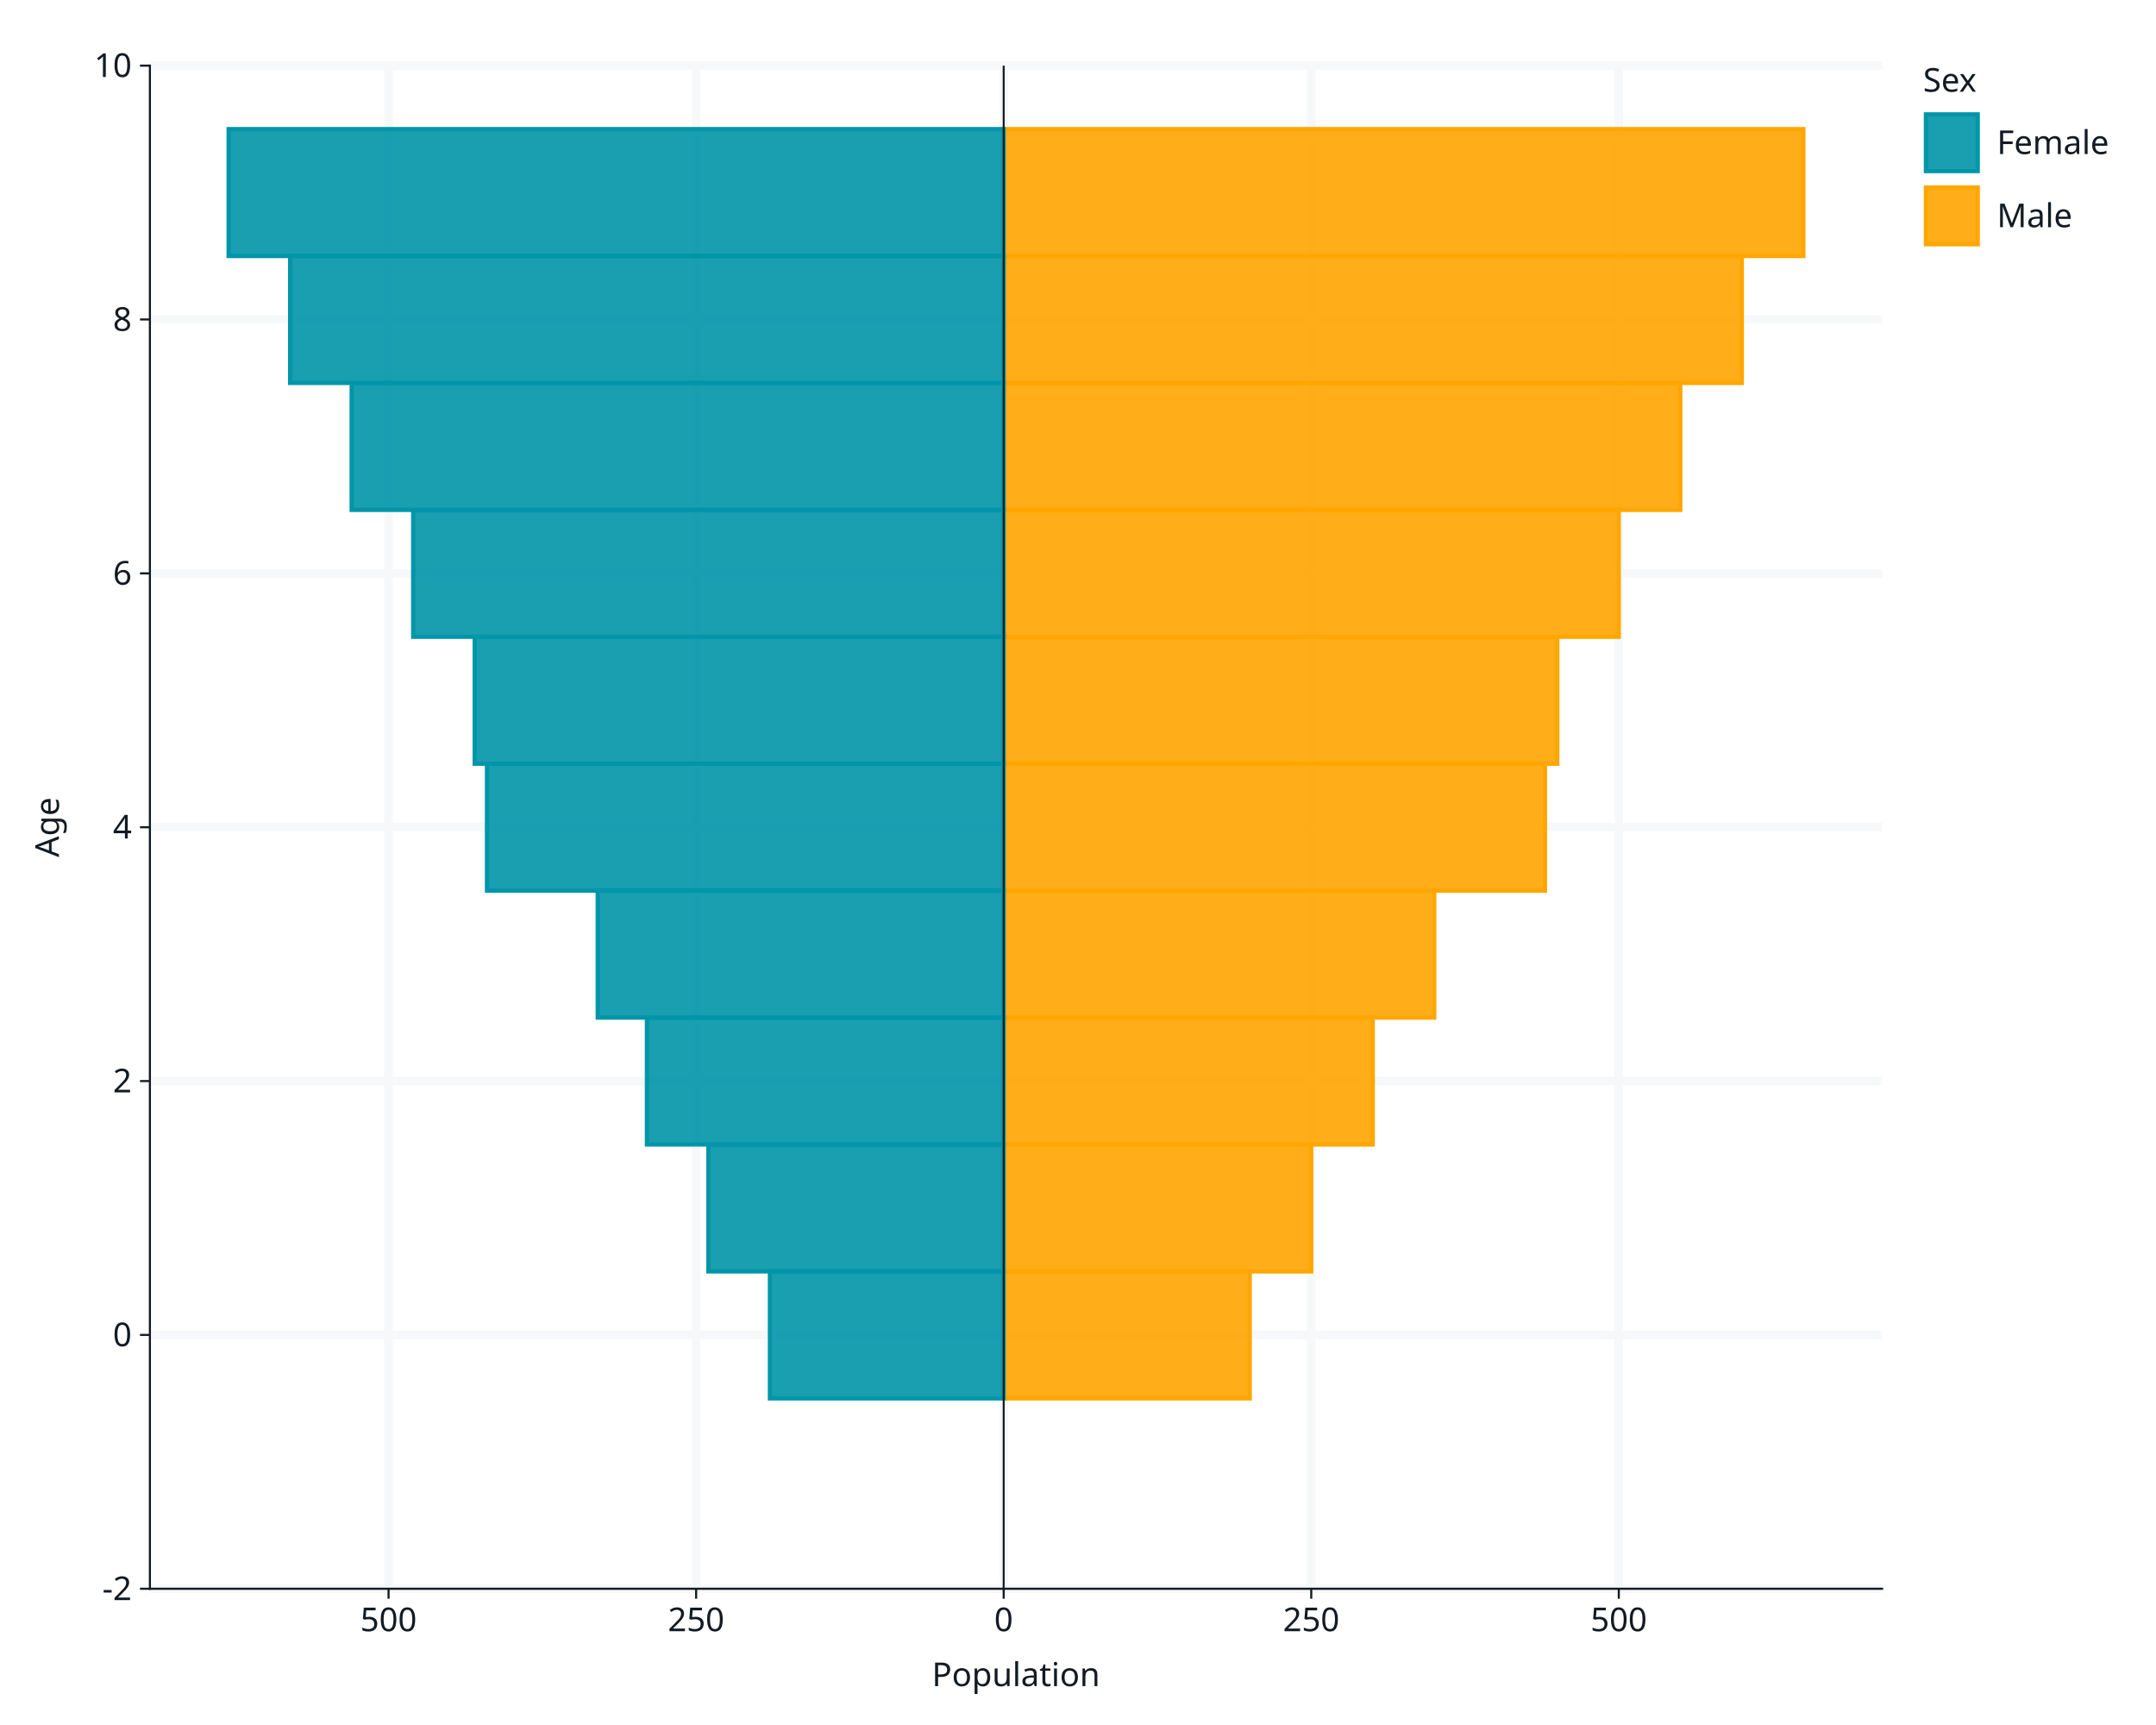
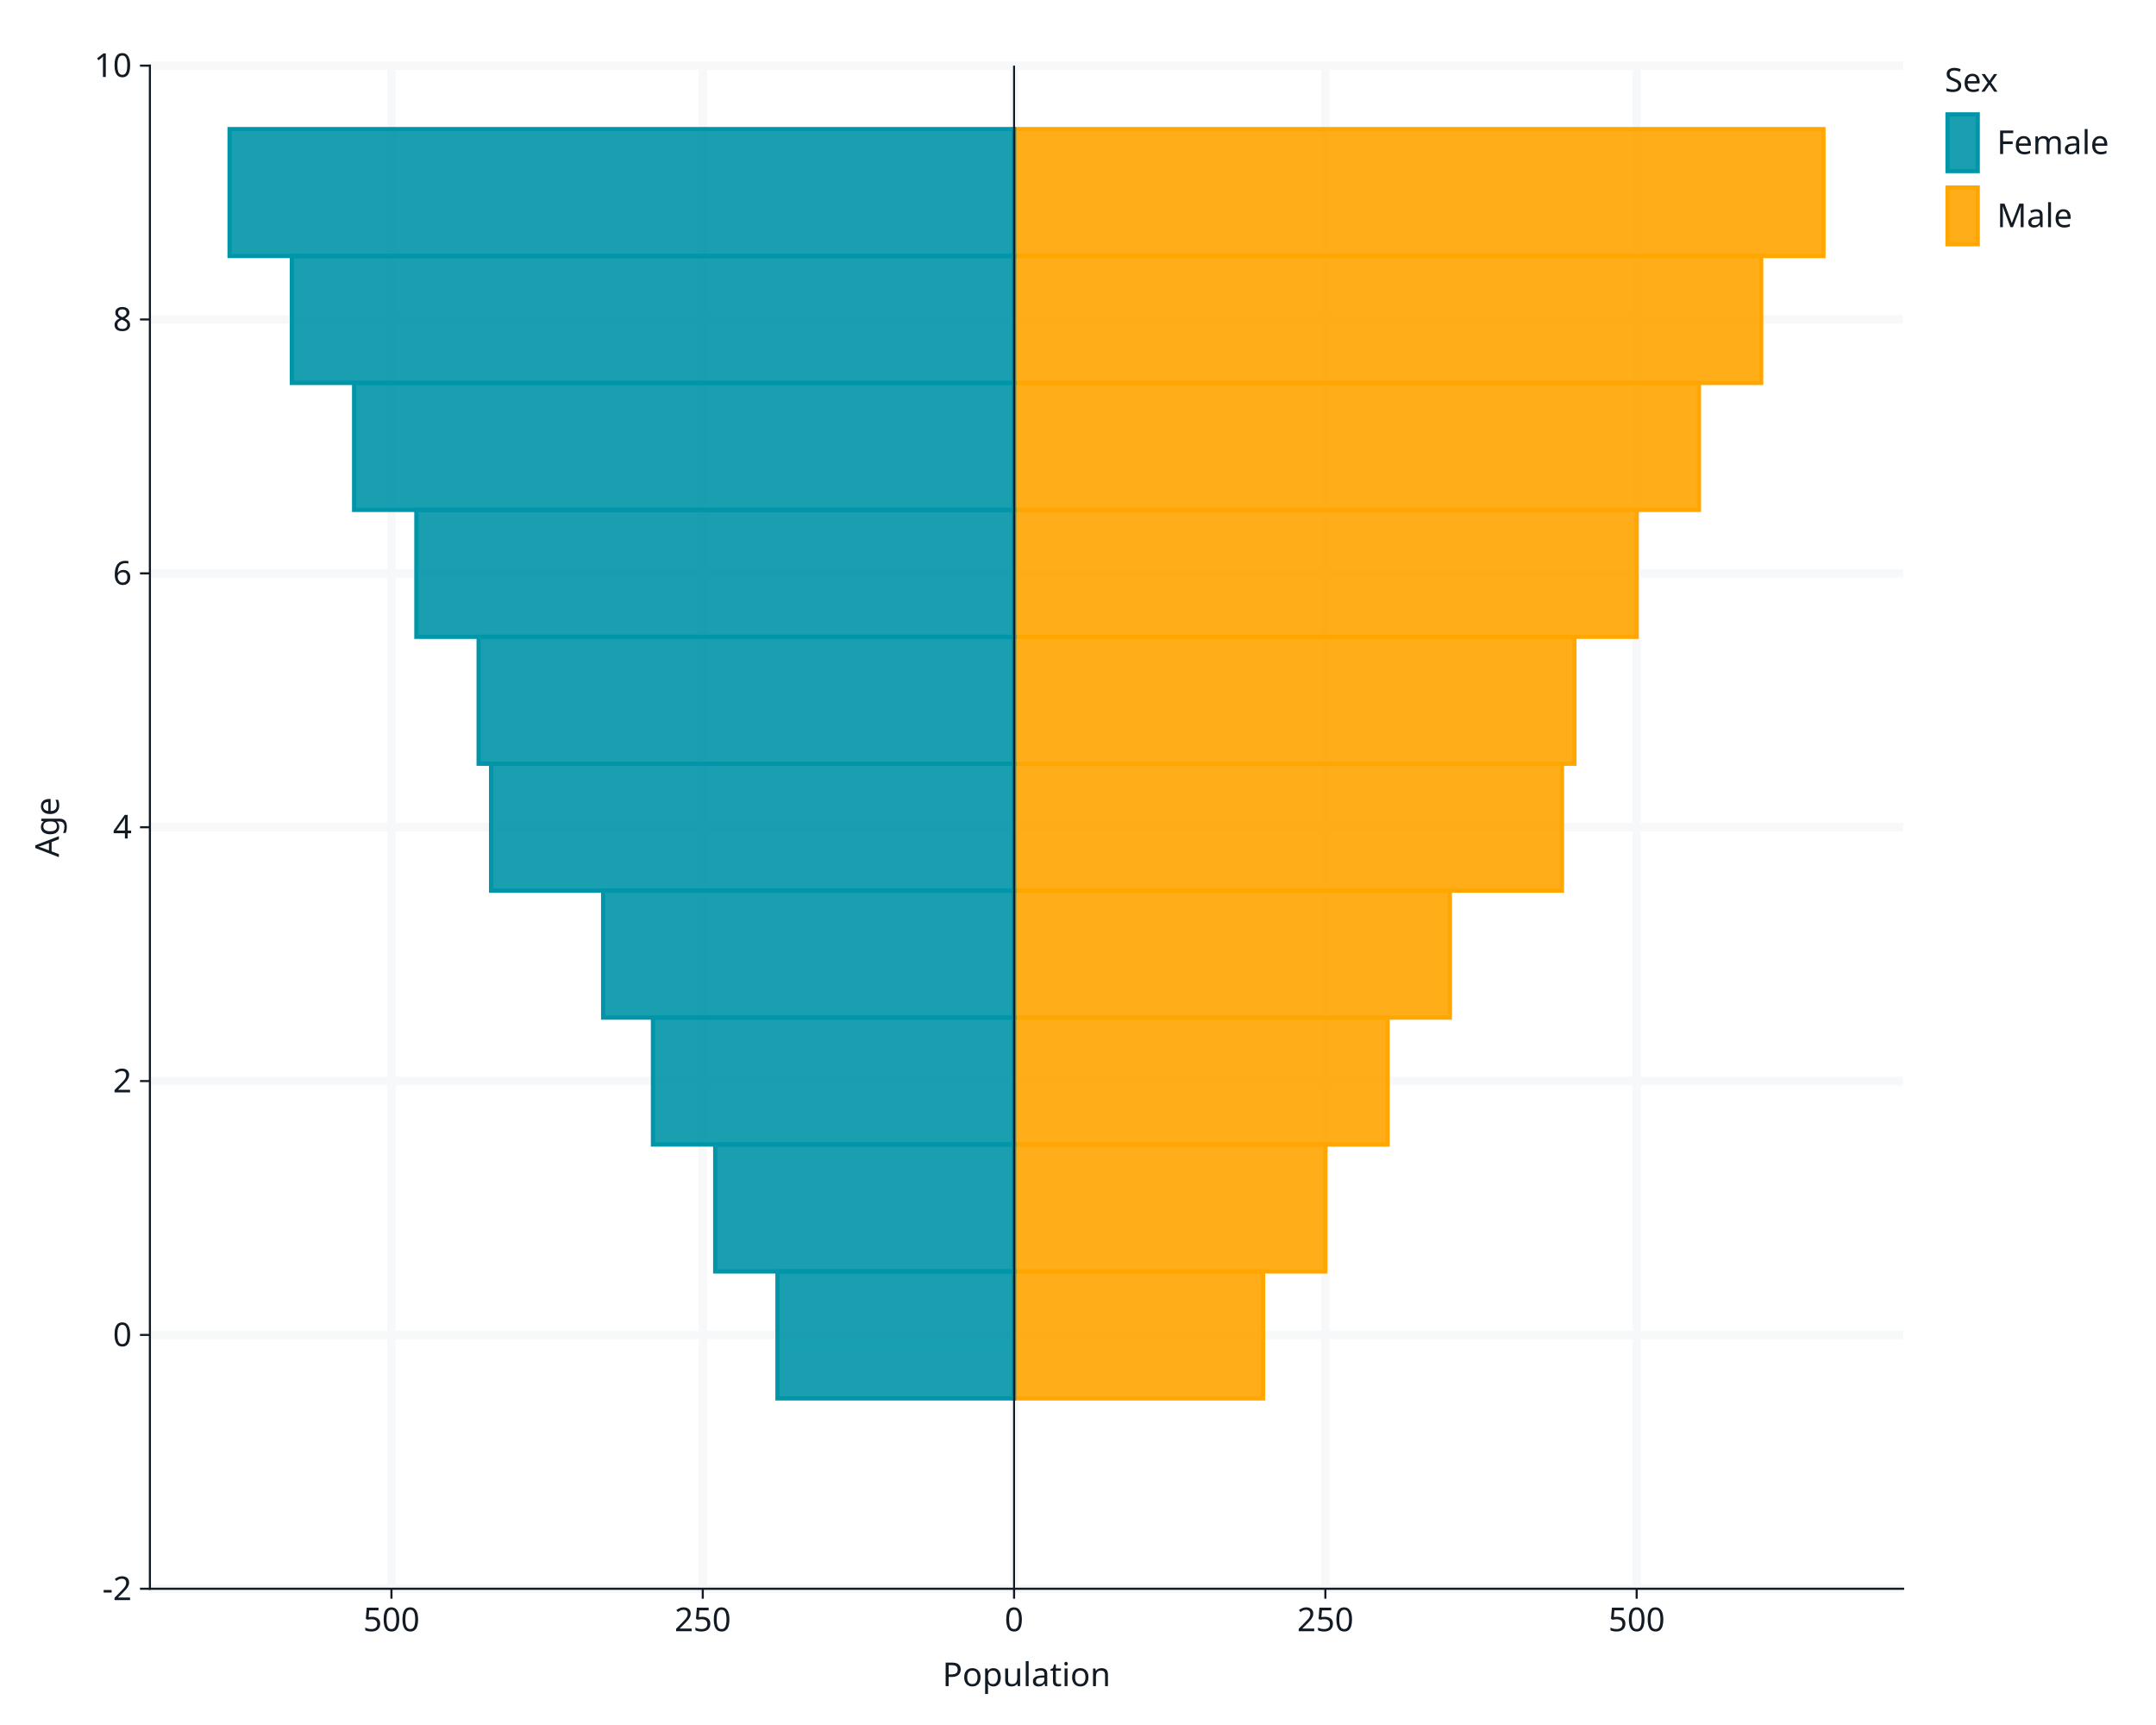
<svg xmlns="http://www.w3.org/2000/svg" class="svglite" data-engine-version="2.0" width="720.00pt" height="576.00pt" viewBox="0 0 720.00 576.00">
  <defs>
    <style type="text/css">
    .svglite line, .svglite polyline, .svglite polygon, .svglite path, .svglite rect, .svglite circle {
      fill: none;
      stroke: #000000;
      stroke-linecap: round;
      stroke-linejoin: round;
      stroke-miterlimit: 10.00;
    }
  </style>
  </defs>
  <rect width="100%" height="100%" style="stroke: none; fill: #FFFFFF;" />
  <defs>
    <clipPath id="cpMC4wMHw3MjAuMDB8MC4wMHw1NzYuMDA=">
      <rect x="0.00" y="0.00" width="720.00" height="576.00" />
    </clipPath>
  </defs>
  <g clip-path="url(#cpMC4wMHw3MjAuMDB8MC4wMHw1NzYuMDA=)">
    <rect x="0.00" y="0.00" width="720.00" height="576.00" style="stroke-width: 1.07; stroke: #FFFFFF; fill: #FFFFFF;" />
-     <rect x="50.06" y="21.92" width="578.46" height="508.60" style="stroke-width: 1.07; stroke: #FFFFFF; fill: #FFFFFF;" />
-     <polyline points="50.06,530.51 628.52,530.51 " style="stroke-width: 2.84; stroke: #F6F8FA; stroke-linecap: butt;" />
-     <polyline points="50.06,445.75 628.52,445.75 " style="stroke-width: 2.84; stroke: #F6F8FA; stroke-linecap: butt;" />
-     <polyline points="50.06,360.98 628.52,360.98 " style="stroke-width: 2.84; stroke: #F6F8FA; stroke-linecap: butt;" />
-     <polyline points="50.06,276.22 628.52,276.22 " style="stroke-width: 2.84; stroke: #F6F8FA; stroke-linecap: butt;" />
-     <polyline points="50.06,191.45 628.52,191.45 " style="stroke-width: 2.84; stroke: #F6F8FA; stroke-linecap: butt;" />
-     <polyline points="50.06,106.68 628.52,106.68 " style="stroke-width: 2.84; stroke: #F6F8FA; stroke-linecap: butt;" />
-     <polyline points="50.06,21.92 628.52,21.92 " style="stroke-width: 2.84; stroke: #F6F8FA; stroke-linecap: butt;" />
-     <polyline points="129.76,530.51 129.76,21.92 " style="stroke-width: 2.84; stroke: #F6F8FA; stroke-linecap: butt;" />
-     <polyline points="232.47,530.51 232.47,21.92 " style="stroke-width: 2.84; stroke: #F6F8FA; stroke-linecap: butt;" />
-     <polyline points="335.18,530.51 335.18,21.92 " style="stroke-width: 2.84; stroke: #F6F8FA; stroke-linecap: butt;" />
-     <polyline points="437.89,530.51 437.89,21.92 " style="stroke-width: 2.84; stroke: #F6F8FA; stroke-linecap: butt;" />
-     <polyline points="540.60,530.51 540.60,21.92 " style="stroke-width: 2.84; stroke: #F6F8FA; stroke-linecap: butt;" />
-     <rect x="335.18" y="424.56" width="82.17" height="42.38" style="stroke-width: 1.41; stroke: #FFA600; stroke-linecap: butt; stroke-linejoin: miter; fill: #FFA600; fill-opacity: 0.90;" />
-     <rect x="335.18" y="382.17" width="102.71" height="42.38" style="stroke-width: 1.41; stroke: #FFA600; stroke-linecap: butt; stroke-linejoin: miter; fill: #FFA600; fill-opacity: 0.90;" />
-     <rect x="335.18" y="339.79" width="123.25" height="42.38" style="stroke-width: 1.41; stroke: #FFA600; stroke-linecap: butt; stroke-linejoin: miter; fill: #FFA600; fill-opacity: 0.90;" />
-     <rect x="335.18" y="297.41" width="143.79" height="42.38" style="stroke-width: 1.41; stroke: #FFA600; stroke-linecap: butt; stroke-linejoin: miter; fill: #FFA600; fill-opacity: 0.90;" />
-     <rect x="335.18" y="255.02" width="180.77" height="42.38" style="stroke-width: 1.41; stroke: #FFA600; stroke-linecap: butt; stroke-linejoin: miter; fill: #FFA600; fill-opacity: 0.90;" />
-     <rect x="335.18" y="212.64" width="184.88" height="42.38" style="stroke-width: 1.41; stroke: #FFA600; stroke-linecap: butt; stroke-linejoin: miter; fill: #FFA600; fill-opacity: 0.90;" />
-     <rect x="335.18" y="170.26" width="205.42" height="42.38" style="stroke-width: 1.41; stroke: #FFA600; stroke-linecap: butt; stroke-linejoin: miter; fill: #FFA600; fill-opacity: 0.90;" />
-     <rect x="335.18" y="127.88" width="225.96" height="42.38" style="stroke-width: 1.41; stroke: #FFA600; stroke-linecap: butt; stroke-linejoin: miter; fill: #FFA600; fill-opacity: 0.90;" />
-     <rect x="335.18" y="85.49" width="246.50" height="42.38" style="stroke-width: 1.41; stroke: #FFA600; stroke-linecap: butt; stroke-linejoin: miter; fill: #FFA600; fill-opacity: 0.90;" />
-     <rect x="335.18" y="43.11" width="267.05" height="42.38" style="stroke-width: 1.41; stroke: #FFA600; stroke-linecap: butt; stroke-linejoin: miter; fill: #FFA600; fill-opacity: 0.90;" />
-     <rect x="257.12" y="424.56" width="78.06" height="42.38" style="stroke-width: 1.41; stroke: #0095A8; stroke-linecap: butt; stroke-linejoin: miter; fill: #0095A8; fill-opacity: 0.90;" />
-     <rect x="236.58" y="382.17" width="98.60" height="42.38" style="stroke-width: 1.41; stroke: #0095A8; stroke-linecap: butt; stroke-linejoin: miter; fill: #0095A8; fill-opacity: 0.90;" />
-     <rect x="216.04" y="339.79" width="119.14" height="42.38" style="stroke-width: 1.41; stroke: #0095A8; stroke-linecap: butt; stroke-linejoin: miter; fill: #0095A8; fill-opacity: 0.90;" />
-     <rect x="199.61" y="297.41" width="135.58" height="42.38" style="stroke-width: 1.41; stroke: #0095A8; stroke-linecap: butt; stroke-linejoin: miter; fill: #0095A8; fill-opacity: 0.90;" />
-     <rect x="162.63" y="255.02" width="172.55" height="42.38" style="stroke-width: 1.41; stroke: #0095A8; stroke-linecap: butt; stroke-linejoin: miter; fill: #0095A8; fill-opacity: 0.90;" />
-     <rect x="158.52" y="212.64" width="176.66" height="42.38" style="stroke-width: 1.41; stroke: #0095A8; stroke-linecap: butt; stroke-linejoin: miter; fill: #0095A8; fill-opacity: 0.90;" />
-     <rect x="137.98" y="170.26" width="197.20" height="42.38" style="stroke-width: 1.41; stroke: #0095A8; stroke-linecap: butt; stroke-linejoin: miter; fill: #0095A8; fill-opacity: 0.90;" />
-     <rect x="117.44" y="127.88" width="217.75" height="42.38" style="stroke-width: 1.41; stroke: #0095A8; stroke-linecap: butt; stroke-linejoin: miter; fill: #0095A8; fill-opacity: 0.90;" />
-     <rect x="96.90" y="85.49" width="238.29" height="42.38" style="stroke-width: 1.41; stroke: #0095A8; stroke-linecap: butt; stroke-linejoin: miter; fill: #0095A8; fill-opacity: 0.90;" />
-     <rect x="76.35" y="43.11" width="258.83" height="42.38" style="stroke-width: 1.41; stroke: #0095A8; stroke-linecap: butt; stroke-linejoin: miter; fill: #0095A8; fill-opacity: 0.90;" />
-     <line x1="335.18" y1="530.51" x2="335.18" y2="21.92" style="stroke-width: 0.65; stroke: #121B24; stroke-linecap: butt;" />
+     <rect x="50.06" y="21.92" width="585.50" height="508.60" style="stroke-width: 1.07; stroke: #FFFFFF; fill: #FFFFFF;" />
+     <polyline points="50.06,530.51 635.56,530.51 " style="stroke-width: 2.84; stroke: #F6F8FA; stroke-linecap: butt;" />
+     <polyline points="50.06,445.75 635.56,445.75 " style="stroke-width: 2.84; stroke: #F6F8FA; stroke-linecap: butt;" />
+     <polyline points="50.06,360.98 635.56,360.98 " style="stroke-width: 2.84; stroke: #F6F8FA; stroke-linecap: butt;" />
+     <polyline points="50.06,276.22 635.56,276.22 " style="stroke-width: 2.84; stroke: #F6F8FA; stroke-linecap: butt;" />
+     <polyline points="50.06,191.45 635.56,191.45 " style="stroke-width: 2.84; stroke: #F6F8FA; stroke-linecap: butt;" />
+     <polyline points="50.06,106.68 635.56,106.68 " style="stroke-width: 2.84; stroke: #F6F8FA; stroke-linecap: butt;" />
+     <polyline points="50.06,21.92 635.56,21.92 " style="stroke-width: 2.84; stroke: #F6F8FA; stroke-linecap: butt;" />
+     <polyline points="130.73,530.51 130.73,21.92 " style="stroke-width: 2.84; stroke: #F6F8FA; stroke-linecap: butt;" />
+     <polyline points="234.69,530.51 234.69,21.92 " style="stroke-width: 2.84; stroke: #F6F8FA; stroke-linecap: butt;" />
+     <polyline points="338.65,530.51 338.65,21.92 " style="stroke-width: 2.84; stroke: #F6F8FA; stroke-linecap: butt;" />
+     <polyline points="442.61,530.51 442.61,21.92 " style="stroke-width: 2.84; stroke: #F6F8FA; stroke-linecap: butt;" />
+     <polyline points="546.57,530.51 546.57,21.92 " style="stroke-width: 2.84; stroke: #F6F8FA; stroke-linecap: butt;" />
+     <rect x="338.65" y="424.56" width="83.17" height="42.38" style="stroke-width: 1.41; stroke: #FFA600; stroke-linecap: butt; stroke-linejoin: miter; fill: #FFA600; fill-opacity: 0.90;" />
+     <rect x="338.65" y="382.17" width="103.96" height="42.38" style="stroke-width: 1.41; stroke: #FFA600; stroke-linecap: butt; stroke-linejoin: miter; fill: #FFA600; fill-opacity: 0.90;" />
+     <rect x="338.65" y="339.79" width="124.75" height="42.38" style="stroke-width: 1.41; stroke: #FFA600; stroke-linecap: butt; stroke-linejoin: miter; fill: #FFA600; fill-opacity: 0.90;" />
+     <rect x="338.65" y="297.41" width="145.54" height="42.38" style="stroke-width: 1.41; stroke: #FFA600; stroke-linecap: butt; stroke-linejoin: miter; fill: #FFA600; fill-opacity: 0.90;" />
+     <rect x="338.65" y="255.02" width="182.97" height="42.38" style="stroke-width: 1.41; stroke: #FFA600; stroke-linecap: butt; stroke-linejoin: miter; fill: #FFA600; fill-opacity: 0.90;" />
+     <rect x="338.65" y="212.64" width="187.13" height="42.38" style="stroke-width: 1.41; stroke: #FFA600; stroke-linecap: butt; stroke-linejoin: miter; fill: #FFA600; fill-opacity: 0.90;" />
+     <rect x="338.65" y="170.26" width="207.92" height="42.38" style="stroke-width: 1.41; stroke: #FFA600; stroke-linecap: butt; stroke-linejoin: miter; fill: #FFA600; fill-opacity: 0.90;" />
+     <rect x="338.65" y="127.88" width="228.71" height="42.38" style="stroke-width: 1.41; stroke: #FFA600; stroke-linecap: butt; stroke-linejoin: miter; fill: #FFA600; fill-opacity: 0.90;" />
+     <rect x="338.65" y="85.49" width="249.50" height="42.38" style="stroke-width: 1.41; stroke: #FFA600; stroke-linecap: butt; stroke-linejoin: miter; fill: #FFA600; fill-opacity: 0.90;" />
+     <rect x="338.65" y="43.11" width="270.29" height="42.38" style="stroke-width: 1.41; stroke: #FFA600; stroke-linecap: butt; stroke-linejoin: miter; fill: #FFA600; fill-opacity: 0.90;" />
+     <rect x="259.64" y="424.56" width="79.01" height="42.38" style="stroke-width: 1.41; stroke: #0095A8; stroke-linecap: butt; stroke-linejoin: miter; fill: #0095A8; fill-opacity: 0.90;" />
+     <rect x="238.85" y="382.17" width="99.80" height="42.38" style="stroke-width: 1.41; stroke: #0095A8; stroke-linecap: butt; stroke-linejoin: miter; fill: #0095A8; fill-opacity: 0.90;" />
+     <rect x="218.06" y="339.79" width="120.59" height="42.38" style="stroke-width: 1.41; stroke: #0095A8; stroke-linecap: butt; stroke-linejoin: miter; fill: #0095A8; fill-opacity: 0.90;" />
+     <rect x="201.42" y="297.41" width="137.23" height="42.38" style="stroke-width: 1.41; stroke: #0095A8; stroke-linecap: butt; stroke-linejoin: miter; fill: #0095A8; fill-opacity: 0.90;" />
+     <rect x="164.00" y="255.02" width="174.65" height="42.38" style="stroke-width: 1.41; stroke: #0095A8; stroke-linecap: butt; stroke-linejoin: miter; fill: #0095A8; fill-opacity: 0.90;" />
+     <rect x="159.84" y="212.64" width="178.81" height="42.38" style="stroke-width: 1.41; stroke: #0095A8; stroke-linecap: butt; stroke-linejoin: miter; fill: #0095A8; fill-opacity: 0.90;" />
+     <rect x="139.05" y="170.26" width="199.60" height="42.38" style="stroke-width: 1.41; stroke: #0095A8; stroke-linecap: butt; stroke-linejoin: miter; fill: #0095A8; fill-opacity: 0.90;" />
+     <rect x="118.26" y="127.88" width="220.39" height="42.38" style="stroke-width: 1.41; stroke: #0095A8; stroke-linecap: butt; stroke-linejoin: miter; fill: #0095A8; fill-opacity: 0.90;" />
+     <rect x="97.47" y="85.49" width="241.18" height="42.38" style="stroke-width: 1.41; stroke: #0095A8; stroke-linecap: butt; stroke-linejoin: miter; fill: #0095A8; fill-opacity: 0.90;" />
+     <rect x="76.67" y="43.11" width="261.98" height="42.38" style="stroke-width: 1.41; stroke: #0095A8; stroke-linecap: butt; stroke-linejoin: miter; fill: #0095A8; fill-opacity: 0.90;" />
+     <line x1="338.65" y1="530.51" x2="338.65" y2="21.92" style="stroke-width: 0.65; stroke: #121B24; stroke-linecap: butt;" />
    <polyline points="50.06,530.51 50.06,21.92 " style="stroke-width: 0.70; stroke: #121B24; stroke-linecap: square;" />
    <text x="44.01" y="534.30" text-anchor="end" style="font-size: 11.00px; fill: #121B24; font-family: sans;" textLength="9.78px" lengthAdjust="spacingAndGlyphs">-2</text>
    <text x="44.01" y="449.53" text-anchor="end" style="font-size: 11.00px; fill: #121B24; font-family: sans;" textLength="6.12px" lengthAdjust="spacingAndGlyphs">0</text>
    <text x="44.01" y="364.77" text-anchor="end" style="font-size: 11.00px; fill: #121B24; font-family: sans;" textLength="6.12px" lengthAdjust="spacingAndGlyphs">2</text>
    <text x="44.01" y="280.00" text-anchor="end" style="font-size: 11.00px; fill: #121B24; font-family: sans;" textLength="6.12px" lengthAdjust="spacingAndGlyphs">4</text>
    <text x="44.01" y="195.23" text-anchor="end" style="font-size: 11.00px; fill: #121B24; font-family: sans;" textLength="6.12px" lengthAdjust="spacingAndGlyphs">6</text>
    <text x="44.01" y="110.47" text-anchor="end" style="font-size: 11.00px; fill: #121B24; font-family: sans;" textLength="6.12px" lengthAdjust="spacingAndGlyphs">8</text>
    <text x="44.01" y="25.70" text-anchor="end" style="font-size: 11.00px; fill: #121B24; font-family: sans;" textLength="12.24px" lengthAdjust="spacingAndGlyphs">10</text>
    <polyline points="46.75,530.51 50.06,530.51 " style="stroke-width: 0.70; stroke: #121B24; stroke-linecap: butt;" />
    <polyline points="46.75,445.75 50.06,445.75 " style="stroke-width: 0.70; stroke: #121B24; stroke-linecap: butt;" />
    <polyline points="46.75,360.98 50.06,360.98 " style="stroke-width: 0.70; stroke: #121B24; stroke-linecap: butt;" />
    <polyline points="46.75,276.22 50.06,276.22 " style="stroke-width: 0.70; stroke: #121B24; stroke-linecap: butt;" />
    <polyline points="46.75,191.45 50.06,191.45 " style="stroke-width: 0.70; stroke: #121B24; stroke-linecap: butt;" />
    <polyline points="46.75,106.68 50.06,106.68 " style="stroke-width: 0.70; stroke: #121B24; stroke-linecap: butt;" />
    <polyline points="46.75,21.92 50.06,21.92 " style="stroke-width: 0.70; stroke: #121B24; stroke-linecap: butt;" />
-     <polyline points="50.06,530.51 628.52,530.51 " style="stroke-width: 0.70; stroke: #121B24; stroke-linecap: square;" />
-     <polyline points="129.76,533.83 129.76,530.51 " style="stroke-width: 0.70; stroke: #121B24; stroke-linecap: butt;" />
-     <polyline points="232.47,533.83 232.47,530.51 " style="stroke-width: 0.70; stroke: #121B24; stroke-linecap: butt;" />
-     <polyline points="335.18,533.83 335.18,530.51 " style="stroke-width: 0.70; stroke: #121B24; stroke-linecap: butt;" />
-     <polyline points="437.89,533.83 437.89,530.51 " style="stroke-width: 0.70; stroke: #121B24; stroke-linecap: butt;" />
-     <polyline points="540.60,533.83 540.60,530.51 " style="stroke-width: 0.70; stroke: #121B24; stroke-linecap: butt;" />
-     <text x="129.76" y="544.68" text-anchor="middle" style="font-size: 11.00px; fill: #121B24; font-family: sans;" textLength="18.35px" lengthAdjust="spacingAndGlyphs">500</text>
-     <text x="232.47" y="544.68" text-anchor="middle" style="font-size: 11.00px; fill: #121B24; font-family: sans;" textLength="18.35px" lengthAdjust="spacingAndGlyphs">250</text>
-     <text x="335.18" y="544.68" text-anchor="middle" style="font-size: 11.00px; fill: #121B24; font-family: sans;" textLength="6.12px" lengthAdjust="spacingAndGlyphs">0</text>
-     <text x="437.89" y="544.68" text-anchor="middle" style="font-size: 11.00px; fill: #121B24; font-family: sans;" textLength="18.35px" lengthAdjust="spacingAndGlyphs">250</text>
-     <text x="540.60" y="544.68" text-anchor="middle" style="font-size: 11.00px; fill: #121B24; font-family: sans;" textLength="18.35px" lengthAdjust="spacingAndGlyphs">500</text>
-     <text x="339.29" y="563.02" text-anchor="middle" style="font-size: 11.00px; fill: #121B24; font-family: sans;" textLength="51.99px" lengthAdjust="spacingAndGlyphs">Population</text>
+     <polyline points="50.06,530.51 635.56,530.51 " style="stroke-width: 0.70; stroke: #121B24; stroke-linecap: square;" />
+     <polyline points="130.73,533.83 130.73,530.51 " style="stroke-width: 0.70; stroke: #121B24; stroke-linecap: butt;" />
+     <polyline points="234.69,533.83 234.69,530.51 " style="stroke-width: 0.70; stroke: #121B24; stroke-linecap: butt;" />
+     <polyline points="338.65,533.83 338.65,530.51 " style="stroke-width: 0.70; stroke: #121B24; stroke-linecap: butt;" />
+     <polyline points="442.61,533.83 442.61,530.51 " style="stroke-width: 0.70; stroke: #121B24; stroke-linecap: butt;" />
+     <polyline points="546.57,533.83 546.57,530.51 " style="stroke-width: 0.70; stroke: #121B24; stroke-linecap: butt;" />
+     <text x="130.73" y="544.68" text-anchor="middle" style="font-size: 11.00px; fill: #121B24; font-family: sans;" textLength="18.35px" lengthAdjust="spacingAndGlyphs">500</text>
+     <text x="234.69" y="544.68" text-anchor="middle" style="font-size: 11.00px; fill: #121B24; font-family: sans;" textLength="18.35px" lengthAdjust="spacingAndGlyphs">250</text>
+     <text x="338.65" y="544.68" text-anchor="middle" style="font-size: 11.00px; fill: #121B24; font-family: sans;" textLength="6.12px" lengthAdjust="spacingAndGlyphs">0</text>
+     <text x="442.61" y="544.68" text-anchor="middle" style="font-size: 11.00px; fill: #121B24; font-family: sans;" textLength="18.35px" lengthAdjust="spacingAndGlyphs">250</text>
+     <text x="546.57" y="544.68" text-anchor="middle" style="font-size: 11.00px; fill: #121B24; font-family: sans;" textLength="18.35px" lengthAdjust="spacingAndGlyphs">500</text>
+     <text x="342.81" y="563.02" text-anchor="middle" style="font-size: 11.00px; fill: #121B24; font-family: sans;" textLength="51.99px" lengthAdjust="spacingAndGlyphs">Population</text>
    <text transform="translate(19.67,276.22) rotate(-90)" text-anchor="middle" style="font-size: 11.00px; fill: #121B24; font-family: sans;" textLength="19.58px" lengthAdjust="spacingAndGlyphs">Age</text>
-     <rect x="634.00" y="21.92" width="64.08" height="68.79" style="stroke-width: 1.07; stroke: #FFFFFF; fill: #FFFFFF;" />
-     <text x="642.22" y="30.63" style="font-size: 11.00px; fill: #121B24; font-family: sans;" textLength="18.96px" lengthAdjust="spacingAndGlyphs">Sex</text>
-     <rect x="642.22" y="37.25" width="19.18" height="20.81" style="stroke-width: 1.07; stroke: #FFFFFF; fill: #FFFFFF;" />
-     <rect x="643.16" y="38.19" width="17.31" height="18.94" style="stroke-width: 1.41; stroke: #0095A8; stroke-linecap: butt; stroke-linejoin: miter; fill: #0095A8; fill-opacity: 0.90;" />
-     <rect x="642.22" y="61.68" width="19.18" height="20.81" style="stroke-width: 1.07; stroke: #FFFFFF; fill: #FFFFFF;" />
-     <rect x="643.16" y="62.62" width="17.31" height="18.94" style="stroke-width: 1.41; stroke: #FFA600; stroke-linecap: butt; stroke-linejoin: miter; fill: #FFA600; fill-opacity: 0.90;" />
+     <rect x="641.23" y="21.92" width="56.86" height="68.79" style="stroke-width: 1.07; stroke: #FFFFFF; fill: #FFFFFF;" />
+     <text x="649.44" y="30.63" style="font-size: 11.00px; fill: #121B24; font-family: sans;" textLength="18.96px" lengthAdjust="spacingAndGlyphs">Sex</text>
+     <rect x="649.44" y="37.25" width="11.96" height="20.81" style="stroke-width: 1.07; stroke: #FFFFFF; fill: #FFFFFF;" />
+     <rect x="650.38" y="38.19" width="10.08" height="18.94" style="stroke-width: 1.41; stroke: #0095A8; stroke-linecap: butt; stroke-linejoin: miter; fill: #0095A8; fill-opacity: 0.90;" />
+     <rect x="649.44" y="61.68" width="11.96" height="20.81" style="stroke-width: 1.07; stroke: #FFFFFF; fill: #FFFFFF;" />
+     <rect x="650.38" y="62.62" width="10.08" height="18.94" style="stroke-width: 1.41; stroke: #FFA600; stroke-linecap: butt; stroke-linejoin: miter; fill: #FFA600; fill-opacity: 0.90;" />
    <text x="666.88" y="51.44" style="font-size: 11.00px; fill: #121B24; font-family: sans;" textLength="36.68px" lengthAdjust="spacingAndGlyphs">Female</text>
    <text x="666.88" y="75.87" style="font-size: 11.00px; fill: #121B24; font-family: sans;" textLength="23.85px" lengthAdjust="spacingAndGlyphs">Male</text>
  </g>
</svg>
